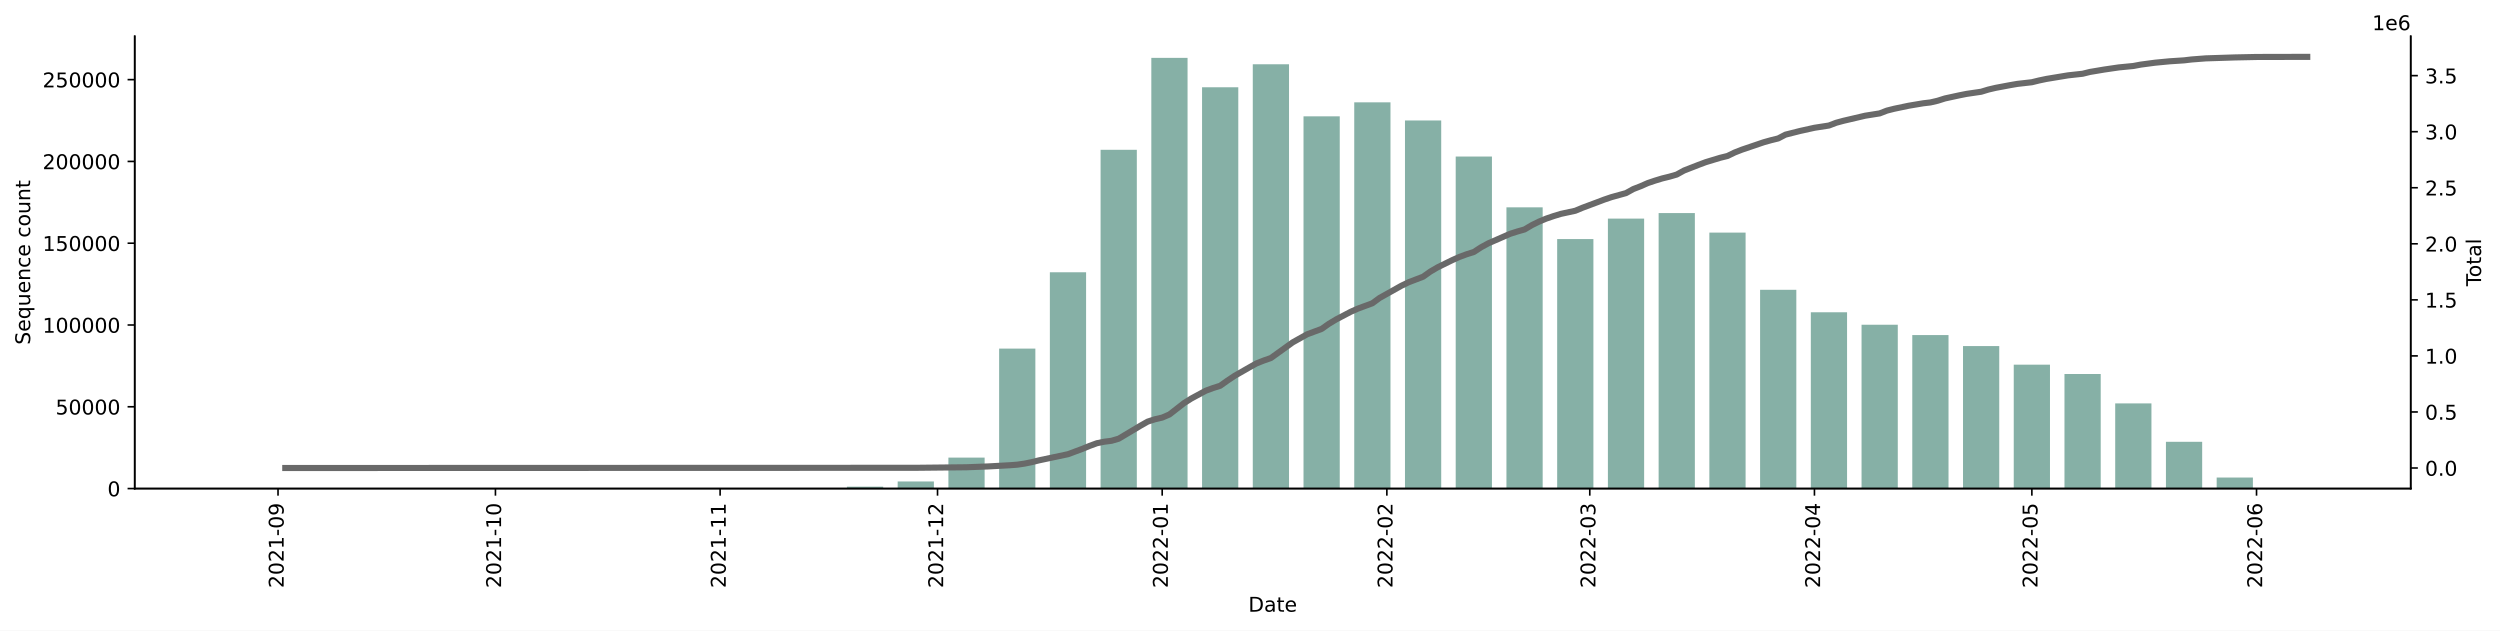
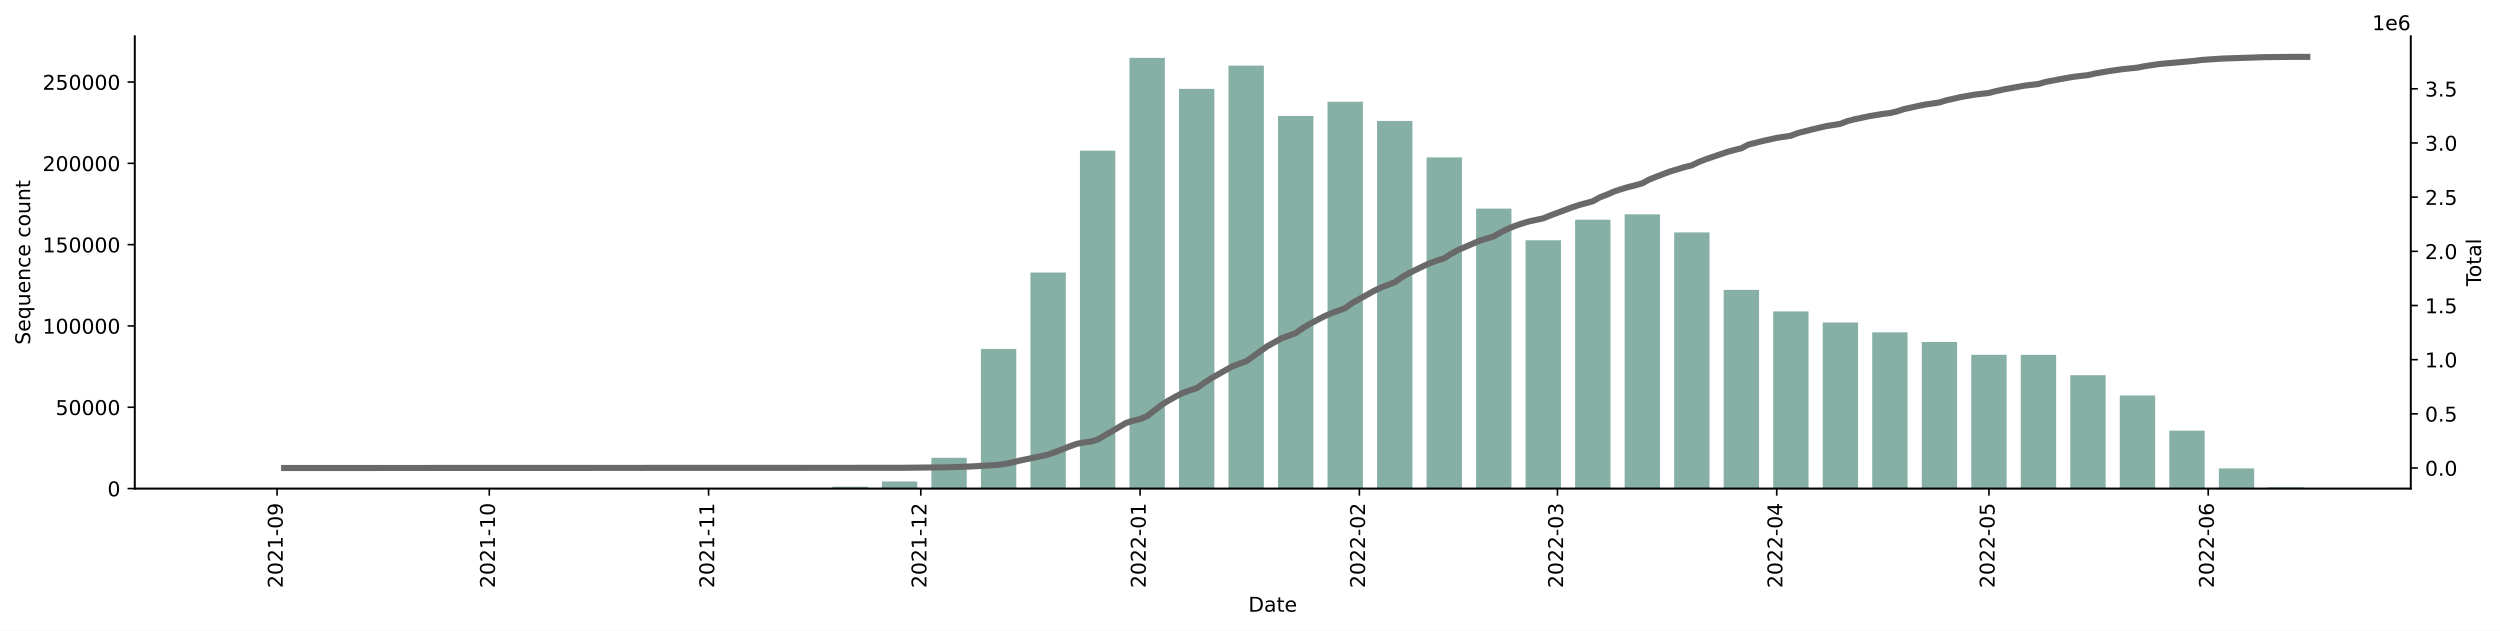
<svg xmlns="http://www.w3.org/2000/svg" xmlns:xlink="http://www.w3.org/1999/xlink" width="1225.834pt" height="309.219pt" viewBox="0 0 1225.834 309.219" version="1.1">
  <defs>
    <style type="text/css">*{stroke-linejoin: round; stroke-linecap: butt}</style>
  </defs>
  <g id="figure_1">
    <g id="patch_1">
      <path d="M 0 309.219  L 1225.834 309.219  L 1225.834 0  L 0 0  z " style="fill: #ffffff" />
    </g>
    <g id="axes_1">
      <g id="patch_2">
        <path d="M 66.053 239.558  L 1182.053 239.558  L 1182.053 17.798  L 66.053 17.798  z " style="fill: #ffffff" />
      </g>
      <g id="patch_3">
-         <path d="M 116.78 239.558  L 134.548 239.558  L 134.548 239.558  L 116.78 239.558  z " clip-path="url(#p2ac6e74ba6)" style="fill: #86b0a6" />
+         <path d="M 116.78 239.558  L 134.123 239.558  L 134.123 239.558  L 116.78 239.558  z " clip-path="url(#pae0b95c177)" style="fill: #86b0a6" />
      </g>
      <g id="patch_4">
-         <path d="M 141.655 239.558  L 159.423 239.558  L 159.423 239.555  L 141.655 239.555  z " clip-path="url(#p2ac6e74ba6)" style="fill: #86b0a6" />
+         <path d="M 141.06 239.558  L 158.403 239.558  L 158.403 239.555  L 141.06 239.555  z " clip-path="url(#pae0b95c177)" style="fill: #86b0a6" />
      </g>
      <g id="patch_5">
-         <path d="M 166.53 239.558  L 184.298 239.558  L 184.298 239.554  L 166.53 239.554  z " clip-path="url(#p2ac6e74ba6)" style="fill: #86b0a6" />
+         <path d="M 165.34 239.558  L 182.682 239.558  L 182.682 239.554  L 165.34 239.554  z " clip-path="url(#pae0b95c177)" style="fill: #86b0a6" />
      </g>
      <g id="patch_6">
-         <path d="M 191.405 239.558  L 209.173 239.558  L 209.173 239.557  L 191.405 239.557  z " clip-path="url(#p2ac6e74ba6)" style="fill: #86b0a6" />
+         <path d="M 189.62 239.558  L 206.962 239.558  L 206.962 239.557  L 189.62 239.557  z " clip-path="url(#pae0b95c177)" style="fill: #86b0a6" />
      </g>
      <g id="patch_7">
-         <path d="M 216.28 239.558  L 234.048 239.558  L 234.048 239.534  L 216.28 239.534  z " clip-path="url(#p2ac6e74ba6)" style="fill: #86b0a6" />
+         <path d="M 213.899 239.558  L 231.242 239.558  L 231.242 239.542  L 213.899 239.542  z " clip-path="url(#pae0b95c177)" style="fill: #86b0a6" />
      </g>
      <g id="patch_8">
-         <path d="M 241.155 239.558  L 258.923 239.558  L 258.923 239.551  L 241.155 239.551  z " clip-path="url(#p2ac6e74ba6)" style="fill: #86b0a6" />
+         <path d="M 238.179 239.558  L 255.522 239.558  L 255.522 239.554  L 238.179 239.554  z " clip-path="url(#pae0b95c177)" style="fill: #86b0a6" />
      </g>
      <g id="patch_9">
-         <path d="M 266.031 239.558  L 283.798 239.558  L 283.798 239.548  L 266.031 239.548  z " clip-path="url(#p2ac6e74ba6)" style="fill: #86b0a6" />
+         <path d="M 262.459 239.558  L 279.801 239.558  L 279.801 239.548  L 262.459 239.548  z " clip-path="url(#pae0b95c177)" style="fill: #86b0a6" />
      </g>
      <g id="patch_10">
-         <path d="M 290.906 239.558  L 308.673 239.558  L 308.673 239.551  L 290.906 239.551  z " clip-path="url(#p2ac6e74ba6)" style="fill: #86b0a6" />
+         <path d="M 286.738 239.558  L 304.081 239.558  L 304.081 239.551  L 286.738 239.551  z " clip-path="url(#pae0b95c177)" style="fill: #86b0a6" />
      </g>
      <g id="patch_11">
-         <path d="M 315.781 239.558  L 333.548 239.558  L 333.548 239.547  L 315.781 239.547  z " clip-path="url(#p2ac6e74ba6)" style="fill: #86b0a6" />
+         <path d="M 311.018 239.558  L 328.361 239.558  L 328.361 239.547  L 311.018 239.547  z " clip-path="url(#pae0b95c177)" style="fill: #86b0a6" />
      </g>
      <g id="patch_12">
-         <path d="M 340.656 239.558  L 358.423 239.558  L 358.423 239.548  L 340.656 239.548  z " clip-path="url(#p2ac6e74ba6)" style="fill: #86b0a6" />
+         <path d="M 335.298 239.558  L 352.641 239.558  L 352.641 239.548  L 335.298 239.548  z " clip-path="url(#pae0b95c177)" style="fill: #86b0a6" />
      </g>
      <g id="patch_13">
-         <path d="M 365.531 239.558  L 383.298 239.558  L 383.298 239.525  L 365.531 239.525  z " clip-path="url(#p2ac6e74ba6)" style="fill: #86b0a6" />
+         <path d="M 359.578 239.558  L 376.92 239.558  L 376.92 239.525  L 359.578 239.525  z " clip-path="url(#pae0b95c177)" style="fill: #86b0a6" />
      </g>
      <g id="patch_14">
-         <path d="M 390.406 239.558  L 408.173 239.558  L 408.173 239.332  L 390.406 239.332  z " clip-path="url(#p2ac6e74ba6)" style="fill: #86b0a6" />
+         <path d="M 383.857 239.558  L 401.2 239.558  L 401.2 239.333  L 383.857 239.333  z " clip-path="url(#pae0b95c177)" style="fill: #86b0a6" />
      </g>
      <g id="patch_15">
-         <path d="M 415.281 239.558  L 433.049 239.558  L 433.049 238.642  L 415.281 238.642  z " clip-path="url(#p2ac6e74ba6)" style="fill: #86b0a6" />
+         <path d="M 408.137 239.558  L 425.48 239.558  L 425.48 238.648  L 408.137 238.648  z " clip-path="url(#pae0b95c177)" style="fill: #86b0a6" />
      </g>
      <g id="patch_16">
-         <path d="M 440.156 239.558  L 457.924 239.558  L 457.924 236.066  L 440.156 236.066  z " clip-path="url(#p2ac6e74ba6)" style="fill: #86b0a6" />
+         <path d="M 432.417 239.558  L 449.759 239.558  L 449.759 236.08  L 432.417 236.08  z " clip-path="url(#pae0b95c177)" style="fill: #86b0a6" />
      </g>
      <g id="patch_17">
-         <path d="M 465.031 239.558  L 482.799 239.558  L 482.799 224.392  L 465.031 224.392  z " clip-path="url(#p2ac6e74ba6)" style="fill: #86b0a6" />
+         <path d="M 456.696 239.558  L 474.039 239.558  L 474.039 224.469  L 456.696 224.469  z " clip-path="url(#pae0b95c177)" style="fill: #86b0a6" />
      </g>
      <g id="patch_18">
-         <path d="M 489.906 239.558  L 507.674 239.558  L 507.674 170.932  L 489.906 170.932  z " clip-path="url(#p2ac6e74ba6)" style="fill: #86b0a6" />
+         <path d="M 480.976 239.558  L 498.319 239.558  L 498.319 171.103  L 480.976 171.103  z " clip-path="url(#pae0b95c177)" style="fill: #86b0a6" />
      </g>
      <g id="patch_19">
-         <path d="M 514.781 239.558  L 532.549 239.558  L 532.549 133.512  L 514.781 133.512  z " clip-path="url(#p2ac6e74ba6)" style="fill: #86b0a6" />
+         <path d="M 505.256 239.558  L 522.599 239.558  L 522.599 133.624  L 505.256 133.624  z " clip-path="url(#pae0b95c177)" style="fill: #86b0a6" />
      </g>
      <g id="patch_20">
-         <path d="M 539.656 239.558  L 557.424 239.558  L 557.424 73.451  L 539.656 73.451  z " clip-path="url(#p2ac6e74ba6)" style="fill: #86b0a6" />
+         <path d="M 529.536 239.558  L 546.878 239.558  L 546.878 73.885  L 529.536 73.885  z " clip-path="url(#pae0b95c177)" style="fill: #86b0a6" />
      </g>
      <g id="patch_21">
-         <path d="M 564.531 239.558  L 582.299 239.558  L 582.299 28.358  L 564.531 28.358  z " clip-path="url(#p2ac6e74ba6)" style="fill: #86b0a6" />
+         <path d="M 553.815 239.558  L 571.158 239.558  L 571.158 28.358  L 553.815 28.358  z " clip-path="url(#pae0b95c177)" style="fill: #86b0a6" />
      </g>
      <g id="patch_22">
-         <path d="M 589.406 239.558  L 607.174 239.558  L 607.174 42.782  L 589.406 42.782  z " clip-path="url(#p2ac6e74ba6)" style="fill: #86b0a6" />
+         <path d="M 578.095 239.558  L 595.438 239.558  L 595.438 43.563  L 578.095 43.563  z " clip-path="url(#pae0b95c177)" style="fill: #86b0a6" />
      </g>
      <g id="patch_23">
-         <path d="M 614.281 239.558  L 632.049 239.558  L 632.049 31.517  L 614.281 31.517  z " clip-path="url(#p2ac6e74ba6)" style="fill: #86b0a6" />
+         <path d="M 602.375 239.558  L 619.717 239.558  L 619.717 32.151  L 602.375 32.151  z " clip-path="url(#pae0b95c177)" style="fill: #86b0a6" />
      </g>
      <g id="patch_24">
-         <path d="M 639.156 239.558  L 656.924 239.558  L 656.924 57.044  L 639.156 57.044  z " clip-path="url(#p2ac6e74ba6)" style="fill: #86b0a6" />
+         <path d="M 626.655 239.558  L 643.997 239.558  L 643.997 56.839  L 626.655 56.839  z " clip-path="url(#pae0b95c177)" style="fill: #86b0a6" />
      </g>
      <g id="patch_25">
-         <path d="M 664.031 239.558  L 681.799 239.558  L 681.799 50.18  L 664.031 50.18  z " clip-path="url(#p2ac6e74ba6)" style="fill: #86b0a6" />
+         <path d="M 650.934 239.558  L 668.277 239.558  L 668.277 49.876  L 650.934 49.876  z " clip-path="url(#pae0b95c177)" style="fill: #86b0a6" />
      </g>
      <g id="patch_26">
-         <path d="M 688.906 239.558  L 706.674 239.558  L 706.674 59.066  L 688.906 59.066  z " clip-path="url(#p2ac6e74ba6)" style="fill: #86b0a6" />
+         <path d="M 675.214 239.558  L 692.557 239.558  L 692.557 59.289  L 675.214 59.289  z " clip-path="url(#pae0b95c177)" style="fill: #86b0a6" />
      </g>
      <g id="patch_27">
-         <path d="M 713.781 239.558  L 731.549 239.558  L 731.549 76.745  L 713.781 76.745  z " clip-path="url(#p2ac6e74ba6)" style="fill: #86b0a6" />
+         <path d="M 699.494 239.558  L 716.836 239.558  L 716.836 77.172  L 699.494 77.172  z " clip-path="url(#pae0b95c177)" style="fill: #86b0a6" />
      </g>
      <g id="patch_28">
-         <path d="M 738.656 239.558  L 756.424 239.558  L 756.424 101.653  L 738.656 101.653  z " clip-path="url(#p2ac6e74ba6)" style="fill: #86b0a6" />
+         <path d="M 723.773 239.558  L 741.116 239.558  L 741.116 102.269  L 723.773 102.269  z " clip-path="url(#pae0b95c177)" style="fill: #86b0a6" />
      </g>
      <g id="patch_29">
-         <path d="M 763.531 239.558  L 781.299 239.558  L 781.299 117.228  L 763.531 117.228  z " clip-path="url(#p2ac6e74ba6)" style="fill: #86b0a6" />
+         <path d="M 748.053 239.558  L 765.396 239.558  L 765.396 117.824  L 748.053 117.824  z " clip-path="url(#pae0b95c177)" style="fill: #86b0a6" />
      </g>
      <g id="patch_30">
-         <path d="M 788.406 239.558  L 806.174 239.558  L 806.174 107.188  L 788.406 107.188  z " clip-path="url(#p2ac6e74ba6)" style="fill: #86b0a6" />
+         <path d="M 772.333 239.558  L 789.676 239.558  L 789.676 107.747  L 772.333 107.747  z " clip-path="url(#pae0b95c177)" style="fill: #86b0a6" />
      </g>
      <g id="patch_31">
-         <path d="M 813.281 239.558  L 831.049 239.558  L 831.049 104.474  L 813.281 104.474  z " clip-path="url(#p2ac6e74ba6)" style="fill: #86b0a6" />
+         <path d="M 796.613 239.558  L 813.955 239.558  L 813.955 105.106  L 796.613 105.106  z " clip-path="url(#pae0b95c177)" style="fill: #86b0a6" />
      </g>
      <g id="patch_32">
-         <path d="M 838.156 239.558  L 855.924 239.558  L 855.924 114.046  L 838.156 114.046  z " clip-path="url(#p2ac6e74ba6)" style="fill: #86b0a6" />
+         <path d="M 820.892 239.558  L 838.235 239.558  L 838.235 113.958  L 820.892 113.958  z " clip-path="url(#pae0b95c177)" style="fill: #86b0a6" />
      </g>
      <g id="patch_33">
-         <path d="M 863.031 239.558  L 880.799 239.558  L 880.799 142.09  L 863.031 142.09  z " clip-path="url(#p2ac6e74ba6)" style="fill: #86b0a6" />
+         <path d="M 845.172 239.558  L 862.515 239.558  L 862.515 142.145  L 845.172 142.145  z " clip-path="url(#pae0b95c177)" style="fill: #86b0a6" />
      </g>
      <g id="patch_34">
-         <path d="M 887.906 239.558  L 905.674 239.558  L 905.674 153.121  L 887.906 153.121  z " clip-path="url(#p2ac6e74ba6)" style="fill: #86b0a6" />
+         <path d="M 869.452 239.558  L 886.794 239.558  L 886.794 152.679  L 869.452 152.679  z " clip-path="url(#pae0b95c177)" style="fill: #86b0a6" />
      </g>
      <g id="patch_35">
-         <path d="M 912.781 239.558  L 930.549 239.558  L 930.549 159.229  L 912.781 159.229  z " clip-path="url(#p2ac6e74ba6)" style="fill: #86b0a6" />
+         <path d="M 893.731 239.558  L 911.074 239.558  L 911.074 158.118  L 893.731 158.118  z " clip-path="url(#pae0b95c177)" style="fill: #86b0a6" />
      </g>
      <g id="patch_36">
-         <path d="M 937.656 239.558  L 955.424 239.558  L 955.424 164.302  L 937.656 164.302  z " clip-path="url(#p2ac6e74ba6)" style="fill: #86b0a6" />
+         <path d="M 918.011 239.558  L 935.354 239.558  L 935.354 162.951  L 918.011 162.951  z " clip-path="url(#pae0b95c177)" style="fill: #86b0a6" />
      </g>
      <g id="patch_37">
-         <path d="M 962.531 239.558  L 980.299 239.558  L 980.299 169.698  L 962.531 169.698  z " clip-path="url(#p2ac6e74ba6)" style="fill: #86b0a6" />
+         <path d="M 942.291 239.558  L 959.634 239.558  L 959.634 167.684  L 942.291 167.684  z " clip-path="url(#pae0b95c177)" style="fill: #86b0a6" />
      </g>
      <g id="patch_38">
-         <path d="M 987.406 239.558  L 1005.174 239.558  L 1005.174 178.805  L 987.406 178.805  z " clip-path="url(#p2ac6e74ba6)" style="fill: #86b0a6" />
+         <path d="M 966.571 239.558  L 983.913 239.558  L 983.913 173.969  L 966.571 173.969  z " clip-path="url(#pae0b95c177)" style="fill: #86b0a6" />
      </g>
      <g id="patch_39">
-         <path d="M 1012.281 239.558  L 1030.049 239.558  L 1030.049 183.393  L 1012.281 183.393  z " clip-path="url(#p2ac6e74ba6)" style="fill: #86b0a6" />
+         <path d="M 990.85 239.558  L 1008.193 239.558  L 1008.193 173.995  L 990.85 173.995  z " clip-path="url(#pae0b95c177)" style="fill: #86b0a6" />
      </g>
      <g id="patch_40">
-         <path d="M 1037.156 239.558  L 1054.924 239.558  L 1054.924 197.792  L 1037.156 197.792  z " clip-path="url(#p2ac6e74ba6)" style="fill: #86b0a6" />
+         <path d="M 1015.13 239.558  L 1032.473 239.558  L 1032.473 183.988  L 1015.13 183.988  z " clip-path="url(#pae0b95c177)" style="fill: #86b0a6" />
      </g>
      <g id="patch_41">
-         <path d="M 1062.031 239.558  L 1079.799 239.558  L 1079.799 216.631  L 1062.031 216.631  z " clip-path="url(#p2ac6e74ba6)" style="fill: #86b0a6" />
+         <path d="M 1039.41 239.558  L 1056.752 239.558  L 1056.752 193.911  L 1039.41 193.911  z " clip-path="url(#pae0b95c177)" style="fill: #86b0a6" />
      </g>
      <g id="patch_42">
-         <path d="M 1086.906 239.558  L 1104.674 239.558  L 1104.674 234.14  L 1086.906 234.14  z " clip-path="url(#p2ac6e74ba6)" style="fill: #86b0a6" />
+         <path d="M 1063.689 239.558  L 1081.032 239.558  L 1081.032 211.165  L 1063.689 211.165  z " clip-path="url(#pae0b95c177)" style="fill: #86b0a6" />
      </g>
      <g id="patch_43">
-         <path d="M 1111.781 239.558  L 1129.549 239.558  L 1129.549 239.467  L 1111.781 239.467  z " clip-path="url(#p2ac6e74ba6)" style="fill: #86b0a6" />
+         <path d="M 1087.969 239.558  L 1105.312 239.558  L 1105.312 229.679  L 1087.969 229.679  z " clip-path="url(#pae0b95c177)" style="fill: #86b0a6" />
+       </g>
+       <g id="patch_44">
+         <path d="M 1112.249 239.558  L 1129.592 239.558  L 1129.592 238.954  L 1112.249 238.954  z " clip-path="url(#pae0b95c177)" style="fill: #86b0a6" />
      </g>
      <g id="matplotlib.axis_1">
        <g id="xtick_1">
          <g id="line2d_1">
            <defs>
-               <path id="m91b58d77e1" d="M 0 0  L 0 3.5  " style="stroke: #000000; stroke-width: 0.8" />
+               <path id="m0d6080565b" d="M 0 0  L 0 3.5  " style="stroke: #000000; stroke-width: 0.8" />
            </defs>
            <g>
-               <use xlink:href="#m91b58d77e1" x="136.325" y="239.558" style="stroke: #000000; stroke-width: 0.8" />
+               <use xlink:href="#m0d6080565b" x="135.857" y="239.558" style="stroke: #000000; stroke-width: 0.8" />
            </g>
          </g>
          <g id="text_1">
-             <g transform="translate(139.0844 288.3413)rotate(-90)scale(0.1 -0.1)">
+             <g transform="translate(138.6167 288.3413)rotate(-90)scale(0.1 -0.1)">
              <defs>
                <path id="DejaVuSans-32" d="M 1228 531  L 3431 531  L 3431 0  L 469 0  L 469 531  Q 828 903 1448 1529  Q 2069 2156 2228 2338  Q 2531 2678 2651 2914  Q 2772 3150 2772 3378  Q 2772 3750 2511 3984  Q 2250 4219 1831 4219  Q 1534 4219 1204 4116  Q 875 4013 500 3803  L 500 4441  Q 881 4594 1212 4672  Q 1544 4750 1819 4750  Q 2544 4750 2975 4387  Q 3406 4025 3406 3419  Q 3406 3131 3298 2873  Q 3191 2616 2906 2266  Q 2828 2175 2409 1742  Q 1991 1309 1228 531  z " transform="scale(0.015625)" />
                <path id="DejaVuSans-30" d="M 2034 4250  Q 1547 4250 1301 3770  Q 1056 3291 1056 2328  Q 1056 1369 1301 889  Q 1547 409 2034 409  Q 2525 409 2770 889  Q 3016 1369 3016 2328  Q 3016 3291 2770 3770  Q 2525 4250 2034 4250  z M 2034 4750  Q 2819 4750 3233 4129  Q 3647 3509 3647 2328  Q 3647 1150 3233 529  Q 2819 -91 2034 -91  Q 1250 -91 836 529  Q 422 1150 422 2328  Q 422 3509 836 4129  Q 1250 4750 2034 4750  z " transform="scale(0.015625)" />
                <path id="DejaVuSans-31" d="M 794 531  L 1825 531  L 1825 4091  L 703 3866  L 703 4441  L 1819 4666  L 2450 4666  L 2450 531  L 3481 531  L 3481 0  L 794 0  L 794 531  z " transform="scale(0.015625)" />
                <path id="DejaVuSans-2d" d="M 313 2009  L 1997 2009  L 1997 1497  L 313 1497  L 313 2009  z " transform="scale(0.015625)" />
                <path id="DejaVuSans-39" d="M 703 97  L 703 672  Q 941 559 1184 500  Q 1428 441 1663 441  Q 2288 441 2617 861  Q 2947 1281 2994 2138  Q 2813 1869 2534 1725  Q 2256 1581 1919 1581  Q 1219 1581 811 2004  Q 403 2428 403 3163  Q 403 3881 828 4315  Q 1253 4750 1959 4750  Q 2769 4750 3195 4129  Q 3622 3509 3622 2328  Q 3622 1225 3098 567  Q 2575 -91 1691 -91  Q 1453 -91 1209 -44  Q 966 3 703 97  z M 1959 2075  Q 2384 2075 2632 2365  Q 2881 2656 2881 3163  Q 2881 3666 2632 3958  Q 2384 4250 1959 4250  Q 1534 4250 1286 3958  Q 1038 3666 1038 3163  Q 1038 2656 1286 2365  Q 1534 2075 1959 2075  z " transform="scale(0.015625)" />
              </defs>
              <use xlink:href="#DejaVuSans-32" />
              <use xlink:href="#DejaVuSans-30" x="63.623" />
              <use xlink:href="#DejaVuSans-32" x="127.246" />
              <use xlink:href="#DejaVuSans-31" x="190.869" />
              <use xlink:href="#DejaVuSans-2d" x="254.492" />
              <use xlink:href="#DejaVuSans-30" x="290.576" />
              <use xlink:href="#DejaVuSans-39" x="354.199" />
            </g>
          </g>
        </g>
        <g id="xtick_2">
          <g id="line2d_2">
            <g>
-               <use xlink:href="#m91b58d77e1" x="242.932" y="239.558" style="stroke: #000000; stroke-width: 0.8" />
+               <use xlink:href="#m0d6080565b" x="239.913" y="239.558" style="stroke: #000000; stroke-width: 0.8" />
            </g>
          </g>
          <g id="text_2">
-             <g transform="translate(245.6917 288.3413)rotate(-90)scale(0.1 -0.1)">
+             <g transform="translate(242.6726 288.3413)rotate(-90)scale(0.1 -0.1)">
              <use xlink:href="#DejaVuSans-32" />
              <use xlink:href="#DejaVuSans-30" x="63.623" />
              <use xlink:href="#DejaVuSans-32" x="127.246" />
              <use xlink:href="#DejaVuSans-31" x="190.869" />
              <use xlink:href="#DejaVuSans-2d" x="254.492" />
              <use xlink:href="#DejaVuSans-31" x="290.576" />
              <use xlink:href="#DejaVuSans-30" x="354.199" />
            </g>
          </g>
        </g>
        <g id="xtick_3">
          <g id="line2d_3">
            <g>
-               <use xlink:href="#m91b58d77e1" x="353.093" y="239.558" style="stroke: #000000; stroke-width: 0.8" />
+               <use xlink:href="#m0d6080565b" x="347.438" y="239.558" style="stroke: #000000; stroke-width: 0.8" />
            </g>
          </g>
          <g id="text_3">
-             <g transform="translate(355.8525 288.3413)rotate(-90)scale(0.1 -0.1)">
+             <g transform="translate(350.1971 288.3413)rotate(-90)scale(0.1 -0.1)">
              <use xlink:href="#DejaVuSans-32" />
              <use xlink:href="#DejaVuSans-30" x="63.623" />
              <use xlink:href="#DejaVuSans-32" x="127.246" />
              <use xlink:href="#DejaVuSans-31" x="190.869" />
              <use xlink:href="#DejaVuSans-2d" x="254.492" />
              <use xlink:href="#DejaVuSans-31" x="290.576" />
              <use xlink:href="#DejaVuSans-31" x="354.199" />
            </g>
          </g>
        </g>
        <g id="xtick_4">
          <g id="line2d_4">
            <g>
-               <use xlink:href="#m91b58d77e1" x="459.7" y="239.558" style="stroke: #000000; stroke-width: 0.8" />
+               <use xlink:href="#m0d6080565b" x="451.494" y="239.558" style="stroke: #000000; stroke-width: 0.8" />
            </g>
          </g>
          <g id="text_4">
-             <g transform="translate(462.4597 288.3413)rotate(-90)scale(0.1 -0.1)">
+             <g transform="translate(454.2531 288.3413)rotate(-90)scale(0.1 -0.1)">
              <use xlink:href="#DejaVuSans-32" />
              <use xlink:href="#DejaVuSans-30" x="63.623" />
              <use xlink:href="#DejaVuSans-32" x="127.246" />
              <use xlink:href="#DejaVuSans-31" x="190.869" />
              <use xlink:href="#DejaVuSans-2d" x="254.492" />
              <use xlink:href="#DejaVuSans-31" x="290.576" />
              <use xlink:href="#DejaVuSans-32" x="354.199" />
            </g>
          </g>
        </g>
        <g id="xtick_5">
          <g id="line2d_5">
            <g>
-               <use xlink:href="#m91b58d77e1" x="569.861" y="239.558" style="stroke: #000000; stroke-width: 0.8" />
+               <use xlink:href="#m0d6080565b" x="559.018" y="239.558" style="stroke: #000000; stroke-width: 0.8" />
            </g>
          </g>
          <g id="text_5">
-             <g transform="translate(572.6205 288.3413)rotate(-90)scale(0.1 -0.1)">
+             <g transform="translate(561.7775 288.3413)rotate(-90)scale(0.1 -0.1)">
              <use xlink:href="#DejaVuSans-32" />
              <use xlink:href="#DejaVuSans-30" x="63.623" />
              <use xlink:href="#DejaVuSans-32" x="127.246" />
              <use xlink:href="#DejaVuSans-32" x="190.869" />
              <use xlink:href="#DejaVuSans-2d" x="254.492" />
              <use xlink:href="#DejaVuSans-30" x="290.576" />
              <use xlink:href="#DejaVuSans-31" x="354.199" />
            </g>
          </g>
        </g>
        <g id="xtick_6">
          <g id="line2d_6">
            <g>
-               <use xlink:href="#m91b58d77e1" x="680.022" y="239.558" style="stroke: #000000; stroke-width: 0.8" />
+               <use xlink:href="#m0d6080565b" x="666.543" y="239.558" style="stroke: #000000; stroke-width: 0.8" />
            </g>
          </g>
          <g id="text_6">
-             <g transform="translate(682.7813 288.3413)rotate(-90)scale(0.1 -0.1)">
+             <g transform="translate(669.302 288.3413)rotate(-90)scale(0.1 -0.1)">
              <use xlink:href="#DejaVuSans-32" />
              <use xlink:href="#DejaVuSans-30" x="63.623" />
              <use xlink:href="#DejaVuSans-32" x="127.246" />
              <use xlink:href="#DejaVuSans-32" x="190.869" />
              <use xlink:href="#DejaVuSans-2d" x="254.492" />
              <use xlink:href="#DejaVuSans-30" x="290.576" />
              <use xlink:href="#DejaVuSans-32" x="354.199" />
            </g>
          </g>
        </g>
        <g id="xtick_7">
          <g id="line2d_7">
            <g>
-               <use xlink:href="#m91b58d77e1" x="779.522" y="239.558" style="stroke: #000000; stroke-width: 0.8" />
+               <use xlink:href="#m0d6080565b" x="763.662" y="239.558" style="stroke: #000000; stroke-width: 0.8" />
            </g>
          </g>
          <g id="text_7">
-             <g transform="translate(782.2814 288.3413)rotate(-90)scale(0.1 -0.1)">
+             <g transform="translate(766.4209 288.3413)rotate(-90)scale(0.1 -0.1)">
              <defs>
                <path id="DejaVuSans-33" d="M 2597 2516  Q 3050 2419 3304 2112  Q 3559 1806 3559 1356  Q 3559 666 3084 287  Q 2609 -91 1734 -91  Q 1441 -91 1130 -33  Q 819 25 488 141  L 488 750  Q 750 597 1062 519  Q 1375 441 1716 441  Q 2309 441 2620 675  Q 2931 909 2931 1356  Q 2931 1769 2642 2001  Q 2353 2234 1838 2234  L 1294 2234  L 1294 2753  L 1863 2753  Q 2328 2753 2575 2939  Q 2822 3125 2822 3475  Q 2822 3834 2567 4026  Q 2313 4219 1838 4219  Q 1578 4219 1281 4162  Q 984 4106 628 3988  L 628 4550  Q 988 4650 1302 4700  Q 1616 4750 1894 4750  Q 2613 4750 3031 4423  Q 3450 4097 3450 3541  Q 3450 3153 3228 2886  Q 3006 2619 2597 2516  z " transform="scale(0.015625)" />
              </defs>
              <use xlink:href="#DejaVuSans-32" />
              <use xlink:href="#DejaVuSans-30" x="63.623" />
              <use xlink:href="#DejaVuSans-32" x="127.246" />
              <use xlink:href="#DejaVuSans-32" x="190.869" />
              <use xlink:href="#DejaVuSans-2d" x="254.492" />
              <use xlink:href="#DejaVuSans-30" x="290.576" />
              <use xlink:href="#DejaVuSans-33" x="354.199" />
            </g>
          </g>
        </g>
        <g id="xtick_8">
          <g id="line2d_8">
            <g>
-               <use xlink:href="#m91b58d77e1" x="889.683" y="239.558" style="stroke: #000000; stroke-width: 0.8" />
+               <use xlink:href="#m0d6080565b" x="871.186" y="239.558" style="stroke: #000000; stroke-width: 0.8" />
            </g>
          </g>
          <g id="text_8">
-             <g transform="translate(892.4422 288.3413)rotate(-90)scale(0.1 -0.1)">
+             <g transform="translate(873.9454 288.3413)rotate(-90)scale(0.1 -0.1)">
              <defs>
                <path id="DejaVuSans-34" d="M 2419 4116  L 825 1625  L 2419 1625  L 2419 4116  z M 2253 4666  L 3047 4666  L 3047 1625  L 3713 1625  L 3713 1100  L 3047 1100  L 3047 0  L 2419 0  L 2419 1100  L 313 1100  L 313 1709  L 2253 4666  z " transform="scale(0.015625)" />
              </defs>
              <use xlink:href="#DejaVuSans-32" />
              <use xlink:href="#DejaVuSans-30" x="63.623" />
              <use xlink:href="#DejaVuSans-32" x="127.246" />
              <use xlink:href="#DejaVuSans-32" x="190.869" />
              <use xlink:href="#DejaVuSans-2d" x="254.492" />
              <use xlink:href="#DejaVuSans-30" x="290.576" />
              <use xlink:href="#DejaVuSans-34" x="354.199" />
            </g>
          </g>
        </g>
        <g id="xtick_9">
          <g id="line2d_9">
            <g>
-               <use xlink:href="#m91b58d77e1" x="996.29" y="239.558" style="stroke: #000000; stroke-width: 0.8" />
+               <use xlink:href="#m0d6080565b" x="975.242" y="239.558" style="stroke: #000000; stroke-width: 0.8" />
            </g>
          </g>
          <g id="text_9">
-             <g transform="translate(999.0494 288.3413)rotate(-90)scale(0.1 -0.1)">
+             <g transform="translate(978.0013 288.3413)rotate(-90)scale(0.1 -0.1)">
              <defs>
                <path id="DejaVuSans-35" d="M 691 4666  L 3169 4666  L 3169 4134  L 1269 4134  L 1269 2991  Q 1406 3038 1543 3061  Q 1681 3084 1819 3084  Q 2600 3084 3056 2656  Q 3513 2228 3513 1497  Q 3513 744 3044 326  Q 2575 -91 1722 -91  Q 1428 -91 1123 -41  Q 819 9 494 109  L 494 744  Q 775 591 1075 516  Q 1375 441 1709 441  Q 2250 441 2565 725  Q 2881 1009 2881 1497  Q 2881 1984 2565 2268  Q 2250 2553 1709 2553  Q 1456 2553 1204 2497  Q 953 2441 691 2322  L 691 4666  z " transform="scale(0.015625)" />
              </defs>
              <use xlink:href="#DejaVuSans-32" />
              <use xlink:href="#DejaVuSans-30" x="63.623" />
              <use xlink:href="#DejaVuSans-32" x="127.246" />
              <use xlink:href="#DejaVuSans-32" x="190.869" />
              <use xlink:href="#DejaVuSans-2d" x="254.492" />
              <use xlink:href="#DejaVuSans-30" x="290.576" />
              <use xlink:href="#DejaVuSans-35" x="354.199" />
            </g>
          </g>
        </g>
        <g id="xtick_10">
          <g id="line2d_10">
            <g>
-               <use xlink:href="#m91b58d77e1" x="1106.451" y="239.558" style="stroke: #000000; stroke-width: 0.8" />
+               <use xlink:href="#m0d6080565b" x="1082.766" y="239.558" style="stroke: #000000; stroke-width: 0.8" />
            </g>
          </g>
          <g id="text_10">
-             <g transform="translate(1109.21 288.3413)rotate(-90)scale(0.1 -0.1)">
+             <g transform="translate(1085.526 288.3413)rotate(-90)scale(0.1 -0.1)">
              <defs>
                <path id="DejaVuSans-36" d="M 2113 2584  Q 1688 2584 1439 2293  Q 1191 2003 1191 1497  Q 1191 994 1439 701  Q 1688 409 2113 409  Q 2538 409 2786 701  Q 3034 994 3034 1497  Q 3034 2003 2786 2293  Q 2538 2584 2113 2584  z M 3366 4563  L 3366 3988  Q 3128 4100 2886 4159  Q 2644 4219 2406 4219  Q 1781 4219 1451 3797  Q 1122 3375 1075 2522  Q 1259 2794 1537 2939  Q 1816 3084 2150 3084  Q 2853 3084 3261 2657  Q 3669 2231 3669 1497  Q 3669 778 3244 343  Q 2819 -91 2113 -91  Q 1303 -91 875 529  Q 447 1150 447 2328  Q 447 3434 972 4092  Q 1497 4750 2381 4750  Q 2619 4750 2861 4703  Q 3103 4656 3366 4563  z " transform="scale(0.015625)" />
              </defs>
              <use xlink:href="#DejaVuSans-32" />
              <use xlink:href="#DejaVuSans-30" x="63.623" />
              <use xlink:href="#DejaVuSans-32" x="127.246" />
              <use xlink:href="#DejaVuSans-32" x="190.869" />
              <use xlink:href="#DejaVuSans-2d" x="254.492" />
              <use xlink:href="#DejaVuSans-30" x="290.576" />
              <use xlink:href="#DejaVuSans-36" x="354.199" />
            </g>
          </g>
        </g>
        <g id="text_11">
          <g transform="translate(612.1023 299.9397)scale(0.1 -0.1)">
            <defs>
              <path id="DejaVuSans-44" d="M 1259 4147  L 1259 519  L 2022 519  Q 2988 519 3436 956  Q 3884 1394 3884 2338  Q 3884 3275 3436 3711  Q 2988 4147 2022 4147  L 1259 4147  z M 628 4666  L 1925 4666  Q 3281 4666 3915 4102  Q 4550 3538 4550 2338  Q 4550 1131 3912 565  Q 3275 0 1925 0  L 628 0  L 628 4666  z " transform="scale(0.015625)" />
              <path id="DejaVuSans-61" d="M 2194 1759  Q 1497 1759 1228 1600  Q 959 1441 959 1056  Q 959 750 1161 570  Q 1363 391 1709 391  Q 2188 391 2477 730  Q 2766 1069 2766 1631  L 2766 1759  L 2194 1759  z M 3341 1997  L 3341 0  L 2766 0  L 2766 531  Q 2569 213 2275 61  Q 1981 -91 1556 -91  Q 1019 -91 701 211  Q 384 513 384 1019  Q 384 1609 779 1909  Q 1175 2209 1959 2209  L 2766 2209  L 2766 2266  Q 2766 2663 2505 2880  Q 2244 3097 1772 3097  Q 1472 3097 1187 3025  Q 903 2953 641 2809  L 641 3341  Q 956 3463 1253 3523  Q 1550 3584 1831 3584  Q 2591 3584 2966 3190  Q 3341 2797 3341 1997  z " transform="scale(0.015625)" />
              <path id="DejaVuSans-74" d="M 1172 4494  L 1172 3500  L 2356 3500  L 2356 3053  L 1172 3053  L 1172 1153  Q 1172 725 1289 603  Q 1406 481 1766 481  L 2356 481  L 2356 0  L 1766 0  Q 1100 0 847 248  Q 594 497 594 1153  L 594 3053  L 172 3053  L 172 3500  L 594 3500  L 594 4494  L 1172 4494  z " transform="scale(0.015625)" />
              <path id="DejaVuSans-65" d="M 3597 1894  L 3597 1613  L 953 1613  Q 991 1019 1311 708  Q 1631 397 2203 397  Q 2534 397 2845 478  Q 3156 559 3463 722  L 3463 178  Q 3153 47 2828 -22  Q 2503 -91 2169 -91  Q 1331 -91 842 396  Q 353 884 353 1716  Q 353 2575 817 3079  Q 1281 3584 2069 3584  Q 2775 3584 3186 3129  Q 3597 2675 3597 1894  z M 3022 2063  Q 3016 2534 2758 2815  Q 2500 3097 2075 3097  Q 1594 3097 1305 2825  Q 1016 2553 972 2059  L 3022 2063  z " transform="scale(0.015625)" />
            </defs>
            <use xlink:href="#DejaVuSans-44" />
            <use xlink:href="#DejaVuSans-61" x="77.002" />
            <use xlink:href="#DejaVuSans-74" x="138.281" />
            <use xlink:href="#DejaVuSans-65" x="177.49" />
          </g>
        </g>
      </g>
      <g id="matplotlib.axis_2">
        <g id="ytick_1">
          <g id="line2d_11">
            <defs>
-               <path id="m826748b9c7" d="M 0 0  L -3.5 0  " style="stroke: #000000; stroke-width: 0.8" />
+               <path id="m53acfd35ca" d="M 0 0  L -3.5 0  " style="stroke: #000000; stroke-width: 0.8" />
            </defs>
            <g>
-               <use xlink:href="#m826748b9c7" x="66.053" y="239.558" style="stroke: #000000; stroke-width: 0.8" />
+               <use xlink:href="#m53acfd35ca" x="66.053" y="239.558" style="stroke: #000000; stroke-width: 0.8" />
            </g>
          </g>
          <g id="text_12">
            <g transform="translate(52.69062 243.3577)scale(0.1 -0.1)">
              <use xlink:href="#DejaVuSans-30" />
            </g>
          </g>
        </g>
        <g id="ytick_2">
          <g id="line2d_12">
            <g>
-               <use xlink:href="#m826748b9c7" x="66.053" y="199.456" style="stroke: #000000; stroke-width: 0.8" />
+               <use xlink:href="#m53acfd35ca" x="66.053" y="199.691" style="stroke: #000000; stroke-width: 0.8" />
            </g>
          </g>
          <g id="text_13">
-             <g transform="translate(27.24063 203.2553)scale(0.1 -0.1)">
+             <g transform="translate(27.24063 203.4901)scale(0.1 -0.1)">
              <use xlink:href="#DejaVuSans-35" />
              <use xlink:href="#DejaVuSans-30" x="63.623" />
              <use xlink:href="#DejaVuSans-30" x="127.246" />
              <use xlink:href="#DejaVuSans-30" x="190.869" />
              <use xlink:href="#DejaVuSans-30" x="254.492" />
            </g>
          </g>
        </g>
        <g id="ytick_3">
          <g id="line2d_13">
            <g>
-               <use xlink:href="#m826748b9c7" x="66.053" y="159.354" style="stroke: #000000; stroke-width: 0.8" />
+               <use xlink:href="#m53acfd35ca" x="66.053" y="159.823" style="stroke: #000000; stroke-width: 0.8" />
            </g>
          </g>
          <g id="text_14">
-             <g transform="translate(20.87813 163.1529)scale(0.1 -0.1)">
+             <g transform="translate(20.87813 163.6225)scale(0.1 -0.1)">
              <use xlink:href="#DejaVuSans-31" />
              <use xlink:href="#DejaVuSans-30" x="63.623" />
              <use xlink:href="#DejaVuSans-30" x="127.246" />
              <use xlink:href="#DejaVuSans-30" x="190.869" />
              <use xlink:href="#DejaVuSans-30" x="254.492" />
              <use xlink:href="#DejaVuSans-30" x="318.115" />
            </g>
          </g>
        </g>
        <g id="ytick_4">
          <g id="line2d_14">
            <g>
-               <use xlink:href="#m826748b9c7" x="66.053" y="119.251" style="stroke: #000000; stroke-width: 0.8" />
+               <use xlink:href="#m53acfd35ca" x="66.053" y="119.956" style="stroke: #000000; stroke-width: 0.8" />
            </g>
          </g>
          <g id="text_15">
-             <g transform="translate(20.87813 123.0505)scale(0.1 -0.1)">
+             <g transform="translate(20.87813 123.755)scale(0.1 -0.1)">
              <use xlink:href="#DejaVuSans-31" />
              <use xlink:href="#DejaVuSans-35" x="63.623" />
              <use xlink:href="#DejaVuSans-30" x="127.246" />
              <use xlink:href="#DejaVuSans-30" x="190.869" />
              <use xlink:href="#DejaVuSans-30" x="254.492" />
              <use xlink:href="#DejaVuSans-30" x="318.115" />
            </g>
          </g>
        </g>
        <g id="ytick_5">
          <g id="line2d_15">
            <g>
-               <use xlink:href="#m826748b9c7" x="66.053" y="79.149" style="stroke: #000000; stroke-width: 0.8" />
+               <use xlink:href="#m53acfd35ca" x="66.053" y="80.088" style="stroke: #000000; stroke-width: 0.8" />
            </g>
          </g>
          <g id="text_16">
-             <g transform="translate(20.87813 82.94813)scale(0.1 -0.1)">
+             <g transform="translate(20.87813 83.88741)scale(0.1 -0.1)">
              <use xlink:href="#DejaVuSans-32" />
              <use xlink:href="#DejaVuSans-30" x="63.623" />
              <use xlink:href="#DejaVuSans-30" x="127.246" />
              <use xlink:href="#DejaVuSans-30" x="190.869" />
              <use xlink:href="#DejaVuSans-30" x="254.492" />
              <use xlink:href="#DejaVuSans-30" x="318.115" />
            </g>
          </g>
        </g>
        <g id="ytick_6">
          <g id="line2d_16">
            <g>
-               <use xlink:href="#m826748b9c7" x="66.053" y="39.047" style="stroke: #000000; stroke-width: 0.8" />
+               <use xlink:href="#m53acfd35ca" x="66.053" y="40.221" style="stroke: #000000; stroke-width: 0.8" />
            </g>
          </g>
          <g id="text_17">
-             <g transform="translate(20.87813 42.84574)scale(0.1 -0.1)">
+             <g transform="translate(20.87813 44.01985)scale(0.1 -0.1)">
              <use xlink:href="#DejaVuSans-32" />
              <use xlink:href="#DejaVuSans-35" x="63.623" />
              <use xlink:href="#DejaVuSans-30" x="127.246" />
              <use xlink:href="#DejaVuSans-30" x="190.869" />
              <use xlink:href="#DejaVuSans-30" x="254.492" />
              <use xlink:href="#DejaVuSans-30" x="318.115" />
            </g>
          </g>
        </g>
        <g id="text_18">
          <g transform="translate(14.79844 169.0386)rotate(-90)scale(0.1 -0.1)">
            <defs>
              <path id="DejaVuSans-53" d="M 3425 4513  L 3425 3897  Q 3066 4069 2747 4153  Q 2428 4238 2131 4238  Q 1616 4238 1336 4038  Q 1056 3838 1056 3469  Q 1056 3159 1242 3001  Q 1428 2844 1947 2747  L 2328 2669  Q 3034 2534 3370 2195  Q 3706 1856 3706 1288  Q 3706 609 3251 259  Q 2797 -91 1919 -91  Q 1588 -91 1214 -16  Q 841 59 441 206  L 441 856  Q 825 641 1194 531  Q 1563 422 1919 422  Q 2459 422 2753 634  Q 3047 847 3047 1241  Q 3047 1584 2836 1778  Q 2625 1972 2144 2069  L 1759 2144  Q 1053 2284 737 2584  Q 422 2884 422 3419  Q 422 4038 858 4394  Q 1294 4750 2059 4750  Q 2388 4750 2728 4690  Q 3069 4631 3425 4513  z " transform="scale(0.015625)" />
              <path id="DejaVuSans-71" d="M 947 1747  Q 947 1113 1208 752  Q 1469 391 1925 391  Q 2381 391 2643 752  Q 2906 1113 2906 1747  Q 2906 2381 2643 2742  Q 2381 3103 1925 3103  Q 1469 3103 1208 2742  Q 947 2381 947 1747  z M 2906 525  Q 2725 213 2448 61  Q 2172 -91 1784 -91  Q 1150 -91 751 415  Q 353 922 353 1747  Q 353 2572 751 3078  Q 1150 3584 1784 3584  Q 2172 3584 2448 3432  Q 2725 3281 2906 2969  L 2906 3500  L 3481 3500  L 3481 -1331  L 2906 -1331  L 2906 525  z " transform="scale(0.015625)" />
              <path id="DejaVuSans-75" d="M 544 1381  L 544 3500  L 1119 3500  L 1119 1403  Q 1119 906 1312 657  Q 1506 409 1894 409  Q 2359 409 2629 706  Q 2900 1003 2900 1516  L 2900 3500  L 3475 3500  L 3475 0  L 2900 0  L 2900 538  Q 2691 219 2414 64  Q 2138 -91 1772 -91  Q 1169 -91 856 284  Q 544 659 544 1381  z M 1991 3584  L 1991 3584  z " transform="scale(0.015625)" />
              <path id="DejaVuSans-6e" d="M 3513 2113  L 3513 0  L 2938 0  L 2938 2094  Q 2938 2591 2744 2837  Q 2550 3084 2163 3084  Q 1697 3084 1428 2787  Q 1159 2491 1159 1978  L 1159 0  L 581 0  L 581 3500  L 1159 3500  L 1159 2956  Q 1366 3272 1645 3428  Q 1925 3584 2291 3584  Q 2894 3584 3203 3211  Q 3513 2838 3513 2113  z " transform="scale(0.015625)" />
              <path id="DejaVuSans-63" d="M 3122 3366  L 3122 2828  Q 2878 2963 2633 3030  Q 2388 3097 2138 3097  Q 1578 3097 1268 2742  Q 959 2388 959 1747  Q 959 1106 1268 751  Q 1578 397 2138 397  Q 2388 397 2633 464  Q 2878 531 3122 666  L 3122 134  Q 2881 22 2623 -34  Q 2366 -91 2075 -91  Q 1284 -91 818 406  Q 353 903 353 1747  Q 353 2603 823 3093  Q 1294 3584 2113 3584  Q 2378 3584 2631 3529  Q 2884 3475 3122 3366  z " transform="scale(0.015625)" />
              <path id="DejaVuSans-20" transform="scale(0.015625)" />
              <path id="DejaVuSans-6f" d="M 1959 3097  Q 1497 3097 1228 2736  Q 959 2375 959 1747  Q 959 1119 1226 758  Q 1494 397 1959 397  Q 2419 397 2687 759  Q 2956 1122 2956 1747  Q 2956 2369 2687 2733  Q 2419 3097 1959 3097  z M 1959 3584  Q 2709 3584 3137 3096  Q 3566 2609 3566 1747  Q 3566 888 3137 398  Q 2709 -91 1959 -91  Q 1206 -91 779 398  Q 353 888 353 1747  Q 353 2609 779 3096  Q 1206 3584 1959 3584  z " transform="scale(0.015625)" />
            </defs>
            <use xlink:href="#DejaVuSans-53" />
            <use xlink:href="#DejaVuSans-65" x="63.477" />
            <use xlink:href="#DejaVuSans-71" x="125" />
            <use xlink:href="#DejaVuSans-75" x="188.477" />
            <use xlink:href="#DejaVuSans-65" x="251.855" />
            <use xlink:href="#DejaVuSans-6e" x="313.379" />
            <use xlink:href="#DejaVuSans-63" x="376.758" />
            <use xlink:href="#DejaVuSans-65" x="431.738" />
            <use xlink:href="#DejaVuSans-20" x="493.262" />
            <use xlink:href="#DejaVuSans-63" x="525.049" />
            <use xlink:href="#DejaVuSans-6f" x="580.029" />
            <use xlink:href="#DejaVuSans-75" x="641.211" />
            <use xlink:href="#DejaVuSans-6e" x="704.59" />
            <use xlink:href="#DejaVuSans-74" x="767.969" />
          </g>
        </g>
      </g>
-       <g id="patch_44">
+       <g id="patch_45">
        <path d="M 66.053 239.558  L 66.053 17.798  " style="fill: none; stroke: #000000; stroke-width: 0.8; stroke-linejoin: miter; stroke-linecap: square" />
      </g>
-       <g id="patch_45">
+       <g id="patch_46">
        <path d="M 1182.053 239.558  L 1182.053 17.798  " style="fill: none; stroke: #000000; stroke-width: 0.8; stroke-linejoin: miter; stroke-linecap: square" />
      </g>
-       <g id="patch_46">
+       <g id="patch_47">
        <path d="M 66.053 239.558  L 1182.053 239.558  " style="fill: none; stroke: #000000; stroke-width: 0.8; stroke-linejoin: miter; stroke-linecap: square" />
      </g>
    </g>
    <g id="axes_2">
      <g id="matplotlib.axis_3">
        <g id="ytick_7">
          <g id="line2d_17">
            <defs>
-               <path id="m51e6584330" d="M 0 0  L 3.5 0  " style="stroke: #000000; stroke-width: 0.8" />
+               <path id="mf4194dac10" d="M 0 0  L 3.5 0  " style="stroke: #000000; stroke-width: 0.8" />
            </defs>
            <g>
-               <use xlink:href="#m51e6584330" x="1182.053" y="229.478" style="stroke: #000000; stroke-width: 0.8" />
+               <use xlink:href="#mf4194dac10" x="1182.053" y="229.478" style="stroke: #000000; stroke-width: 0.8" />
            </g>
          </g>
          <g id="text_19">
            <g transform="translate(1189.053 233.2777)scale(0.1 -0.1)">
              <defs>
                <path id="DejaVuSans-2e" d="M 684 794  L 1344 794  L 1344 0  L 684 0  L 684 794  z " transform="scale(0.015625)" />
              </defs>
              <use xlink:href="#DejaVuSans-30" />
              <use xlink:href="#DejaVuSans-2e" x="63.623" />
              <use xlink:href="#DejaVuSans-30" x="95.41" />
            </g>
          </g>
        </g>
        <g id="ytick_8">
          <g id="line2d_18">
            <g>
-               <use xlink:href="#m51e6584330" x="1182.053" y="201.995" style="stroke: #000000; stroke-width: 0.8" />
+               <use xlink:href="#mf4194dac10" x="1182.053" y="202.917" style="stroke: #000000; stroke-width: 0.8" />
            </g>
          </g>
          <g id="text_20">
-             <g transform="translate(1189.053 205.7938)scale(0.1 -0.1)">
+             <g transform="translate(1189.053 206.7159)scale(0.1 -0.1)">
              <use xlink:href="#DejaVuSans-30" />
              <use xlink:href="#DejaVuSans-2e" x="63.623" />
              <use xlink:href="#DejaVuSans-35" x="95.41" />
            </g>
          </g>
        </g>
        <g id="ytick_9">
          <g id="line2d_19">
            <g>
-               <use xlink:href="#m51e6584330" x="1182.053" y="174.511" style="stroke: #000000; stroke-width: 0.8" />
+               <use xlink:href="#mf4194dac10" x="1182.053" y="176.355" style="stroke: #000000; stroke-width: 0.8" />
            </g>
          </g>
          <g id="text_21">
-             <g transform="translate(1189.053 178.3099)scale(0.1 -0.1)">
+             <g transform="translate(1189.053 180.154)scale(0.1 -0.1)">
              <use xlink:href="#DejaVuSans-31" />
              <use xlink:href="#DejaVuSans-2e" x="63.623" />
              <use xlink:href="#DejaVuSans-30" x="95.41" />
            </g>
          </g>
        </g>
        <g id="ytick_10">
          <g id="line2d_20">
            <g>
-               <use xlink:href="#m51e6584330" x="1182.053" y="147.027" style="stroke: #000000; stroke-width: 0.8" />
+               <use xlink:href="#mf4194dac10" x="1182.053" y="149.793" style="stroke: #000000; stroke-width: 0.8" />
            </g>
          </g>
          <g id="text_22">
-             <g transform="translate(1189.053 150.826)scale(0.1 -0.1)">
+             <g transform="translate(1189.053 153.5922)scale(0.1 -0.1)">
              <use xlink:href="#DejaVuSans-31" />
              <use xlink:href="#DejaVuSans-2e" x="63.623" />
              <use xlink:href="#DejaVuSans-35" x="95.41" />
            </g>
          </g>
        </g>
        <g id="ytick_11">
          <g id="line2d_21">
            <g>
-               <use xlink:href="#m51e6584330" x="1182.053" y="119.543" style="stroke: #000000; stroke-width: 0.8" />
+               <use xlink:href="#mf4194dac10" x="1182.053" y="123.231" style="stroke: #000000; stroke-width: 0.8" />
            </g>
          </g>
          <g id="text_23">
-             <g transform="translate(1189.053 123.3421)scale(0.1 -0.1)">
+             <g transform="translate(1189.053 127.0304)scale(0.1 -0.1)">
              <use xlink:href="#DejaVuSans-32" />
              <use xlink:href="#DejaVuSans-2e" x="63.623" />
              <use xlink:href="#DejaVuSans-30" x="95.41" />
            </g>
          </g>
        </g>
        <g id="ytick_12">
          <g id="line2d_22">
            <g>
-               <use xlink:href="#m51e6584330" x="1182.053" y="92.059" style="stroke: #000000; stroke-width: 0.8" />
+               <use xlink:href="#mf4194dac10" x="1182.053" y="96.669" style="stroke: #000000; stroke-width: 0.8" />
            </g>
          </g>
          <g id="text_24">
-             <g transform="translate(1189.053 95.85822)scale(0.1 -0.1)">
+             <g transform="translate(1189.053 100.4685)scale(0.1 -0.1)">
              <use xlink:href="#DejaVuSans-32" />
              <use xlink:href="#DejaVuSans-2e" x="63.623" />
              <use xlink:href="#DejaVuSans-35" x="95.41" />
            </g>
          </g>
        </g>
        <g id="ytick_13">
          <g id="line2d_23">
            <g>
-               <use xlink:href="#m51e6584330" x="1182.053" y="64.575" style="stroke: #000000; stroke-width: 0.8" />
+               <use xlink:href="#mf4194dac10" x="1182.053" y="70.107" style="stroke: #000000; stroke-width: 0.8" />
            </g>
          </g>
          <g id="text_25">
-             <g transform="translate(1189.053 68.37432)scale(0.1 -0.1)">
+             <g transform="translate(1189.053 73.90668)scale(0.1 -0.1)">
              <use xlink:href="#DejaVuSans-33" />
              <use xlink:href="#DejaVuSans-2e" x="63.623" />
              <use xlink:href="#DejaVuSans-30" x="95.41" />
            </g>
          </g>
        </g>
        <g id="ytick_14">
          <g id="line2d_24">
            <g>
-               <use xlink:href="#m51e6584330" x="1182.053" y="37.091" style="stroke: #000000; stroke-width: 0.8" />
+               <use xlink:href="#mf4194dac10" x="1182.053" y="43.546" style="stroke: #000000; stroke-width: 0.8" />
            </g>
          </g>
          <g id="text_26">
-             <g transform="translate(1189.053 40.89042)scale(0.1 -0.1)">
+             <g transform="translate(1189.053 47.34484)scale(0.1 -0.1)">
              <use xlink:href="#DejaVuSans-33" />
              <use xlink:href="#DejaVuSans-2e" x="63.623" />
              <use xlink:href="#DejaVuSans-35" x="95.41" />
            </g>
          </g>
        </g>
        <g id="text_27">
          <g transform="translate(1216.555 140.355)rotate(-90)scale(0.1 -0.1)">
            <defs>
              <path id="DejaVuSans-54" d="M -19 4666  L 3928 4666  L 3928 4134  L 2272 4134  L 2272 0  L 1638 0  L 1638 4134  L -19 4134  L -19 4666  z " transform="scale(0.015625)" />
              <path id="DejaVuSans-6c" d="M 603 4863  L 1178 4863  L 1178 0  L 603 0  L 603 4863  z " transform="scale(0.015625)" />
            </defs>
            <use xlink:href="#DejaVuSans-54" />
            <use xlink:href="#DejaVuSans-6f" x="44.084" />
            <use xlink:href="#DejaVuSans-74" x="105.266" />
            <use xlink:href="#DejaVuSans-61" x="144.475" />
            <use xlink:href="#DejaVuSans-6c" x="205.754" />
          </g>
        </g>
        <g id="text_28">
          <g transform="translate(1163.175 14.79844)scale(0.1 -0.1)">
            <use xlink:href="#DejaVuSans-31" />
            <use xlink:href="#DejaVuSans-65" x="63.623" />
            <use xlink:href="#DejaVuSans-36" x="125.146" />
          </g>
        </g>
      </g>
      <g id="line2d_25">
-         <path d="M 139.879 229.478  L 449.04 229.381  L 473.915 229.113  L 484.575 228.707  L 495.236 228.114  L 498.79 227.846  L 502.343 227.327  L 505.897 226.603  L 509.45 225.723  L 523.665 222.713  L 530.772 220.065  L 534.325 218.614  L 537.879 217.317  L 541.433 216.594  L 544.986 216.142  L 548.54 215.104  L 559.2 208.747  L 562.754 206.73  L 566.308 205.583  L 569.861 204.758  L 573.415 203.23  L 580.522 197.69  L 584.075 195.44  L 591.183 191.599  L 594.736 190.284  L 598.29 189.161  L 601.843 186.634  L 605.397 184.264  L 612.504 180.202  L 616.058 178.204  L 619.611 176.798  L 623.165 175.549  L 633.825 167.886  L 640.933 163.911  L 648.04 161.277  L 651.593 158.775  L 655.147 156.632  L 662.254 152.901  L 665.808 151.326  L 672.915 148.701  L 676.468 146.09  L 687.129 140.122  L 690.683 138.405  L 697.79 135.685  L 701.343 133.168  L 704.897 131.085  L 712.004 127.592  L 715.558 125.998  L 719.111 124.683  L 722.665 123.56  L 726.218 121.253  L 729.772 119.311  L 740.433 114.657  L 743.986 113.524  L 747.54 112.511  L 751.093 110.409  L 754.647 108.652  L 758.201 107.179  L 761.754 105.962  L 765.308 104.876  L 772.415 103.342  L 775.968 101.862  L 783.076 99.209  L 786.629 97.859  L 790.183 96.657  L 797.29 94.684  L 800.843 92.712  L 804.397 91.333  L 807.951 89.772  L 811.504 88.569  L 815.058 87.489  L 818.611 86.617  L 822.165 85.582  L 825.718 83.62  L 832.826 80.843  L 836.379 79.515  L 843.486 77.359  L 847.04 76.487  L 850.593 74.764  L 854.147 73.376  L 864.808 69.753  L 868.361 68.757  L 871.915 67.881  L 875.469 66.025  L 882.576 64.227  L 889.683 62.651  L 896.79 61.548  L 900.344 60.194  L 903.897 59.231  L 914.558 56.735  L 921.665 55.605  L 925.219 54.231  L 928.772 53.334  L 935.879 51.845  L 942.986 50.648  L 946.54 50.231  L 950.094 49.402  L 953.647 48.277  L 960.754 46.733  L 964.308 46.03  L 971.415 44.988  L 974.969 43.911  L 978.522 43.078  L 985.629 41.744  L 989.183 41.133  L 996.29 40.323  L 999.844 39.45  L 1003.397 38.706  L 1014.058 36.944  L 1021.165 36.166  L 1024.719 35.282  L 1031.826 34.09  L 1038.933 33.051  L 1046.04 32.358  L 1049.594 31.69  L 1056.701 30.741  L 1063.808 30.059  L 1070.915 29.594  L 1074.469 29.17  L 1081.576 28.62  L 1095.79 28.159  L 1106.451 27.936  L 1131.326 27.878  L 1131.326 27.878  " clip-path="url(#p2ac6e74ba6)" style="fill: none; stroke: #696969; stroke-width: 3; stroke-linecap: square" />
-       </g>
-       <g id="patch_47">
+         <path d="M 139.326 229.478  L 441.088 229.385  L 465.368 229.125  L 475.773 228.733  L 486.179 228.159  L 489.648 227.9  L 493.116 227.398  L 496.585 226.696  L 500.053 225.841  L 513.927 222.921  L 520.864 220.347  L 524.333 218.938  L 527.801 217.681  L 531.27 216.978  L 534.738 216.54  L 538.207 215.534  L 552.081 207.416  L 555.55 206.302  L 559.018 205.502  L 562.487 204.02  L 569.424 198.633  L 572.892 196.447  L 576.361 194.513  L 579.829 192.706  L 583.298 191.431  L 586.766 190.344  L 590.235 187.898  L 593.703 185.604  L 600.641 181.669  L 604.109 179.734  L 607.578 178.373  L 611.046 177.16  L 621.452 169.736  L 628.389 165.883  L 635.326 163.329  L 638.794 160.88  L 642.263 158.788  L 649.2 155.157  L 652.669 153.633  L 659.606 151.093  L 663.074 148.562  L 673.48 142.748  L 676.948 141.053  L 683.885 138.419  L 687.354 135.98  L 690.822 133.955  L 697.759 130.558  L 701.228 129.005  L 704.696 127.732  L 708.165 126.646  L 711.634 124.411  L 715.102 122.528  L 725.508 118.009  L 732.445 115.932  L 735.913 113.898  L 739.382 112.196  L 742.85 110.771  L 746.319 109.594  L 749.787 108.543  L 756.724 107.059  L 760.193 105.627  L 767.13 103.06  L 770.599 101.755  L 774.067 100.593  L 781.004 98.683  L 784.473 96.767  L 787.941 95.434  L 791.41 93.925  L 794.878 92.761  L 798.347 91.716  L 801.815 90.874  L 805.284 89.873  L 808.752 87.975  L 815.689 85.286  L 819.158 84.001  L 826.095 81.916  L 829.564 81.072  L 833.032 79.383  L 836.501 78.037  L 846.906 74.512  L 850.375 73.548  L 853.843 72.699  L 857.312 70.9  L 864.249 69.147  L 871.186 67.615  L 878.123 66.542  L 881.592 65.22  L 888.529 63.454  L 895.466 61.838  L 902.403 60.725  L 905.871 59.376  L 909.34 58.488  L 916.277 57.016  L 923.214 55.843  L 926.682 55.434  L 930.151 54.62  L 933.62 53.49  L 940.557 51.966  L 944.025 51.268  L 950.962 50.238  L 954.431 49.161  L 961.368 47.61  L 968.305 46.378  L 975.242 45.571  L 978.71 44.671  L 982.179 43.912  L 992.585 42.014  L 999.522 41.184  L 1002.99 40.192  L 1009.927 38.844  L 1016.864 37.633  L 1023.801 36.835  L 1027.27 36.039  L 1034.207 34.838  L 1041.144 33.857  L 1048.081 33.157  L 1051.55 32.464  L 1058.487 31.415  L 1075.829 29.87  L 1079.298 29.417  L 1089.703 28.711  L 1110.515 28.019  L 1124.389 27.883  L 1131.326 27.878  L 1131.326 27.878  " clip-path="url(#pae0b95c177)" style="fill: none; stroke: #696969; stroke-width: 3; stroke-linecap: square" />
+       </g>
+       <g id="patch_48">
        <path d="M 66.053 239.558  L 66.053 17.798  " style="fill: none; stroke: #000000; stroke-width: 0.8; stroke-linejoin: miter; stroke-linecap: square" />
      </g>
-       <g id="patch_48">
+       <g id="patch_49">
        <path d="M 1182.053 239.558  L 1182.053 17.798  " style="fill: none; stroke: #000000; stroke-width: 0.8; stroke-linejoin: miter; stroke-linecap: square" />
      </g>
-       <g id="patch_49">
+       <g id="patch_50">
        <path d="M 66.053 239.558  L 1182.053 239.558  " style="fill: none; stroke: #000000; stroke-width: 0.8; stroke-linejoin: miter; stroke-linecap: square" />
      </g>
    </g>
  </g>
  <defs>
-     <clipPath id="p2ac6e74ba6">
+     <clipPath id="pae0b95c177">
      <rect x="66.053" y="17.798" width="1116" height="221.76" />
    </clipPath>
  </defs>
</svg>
